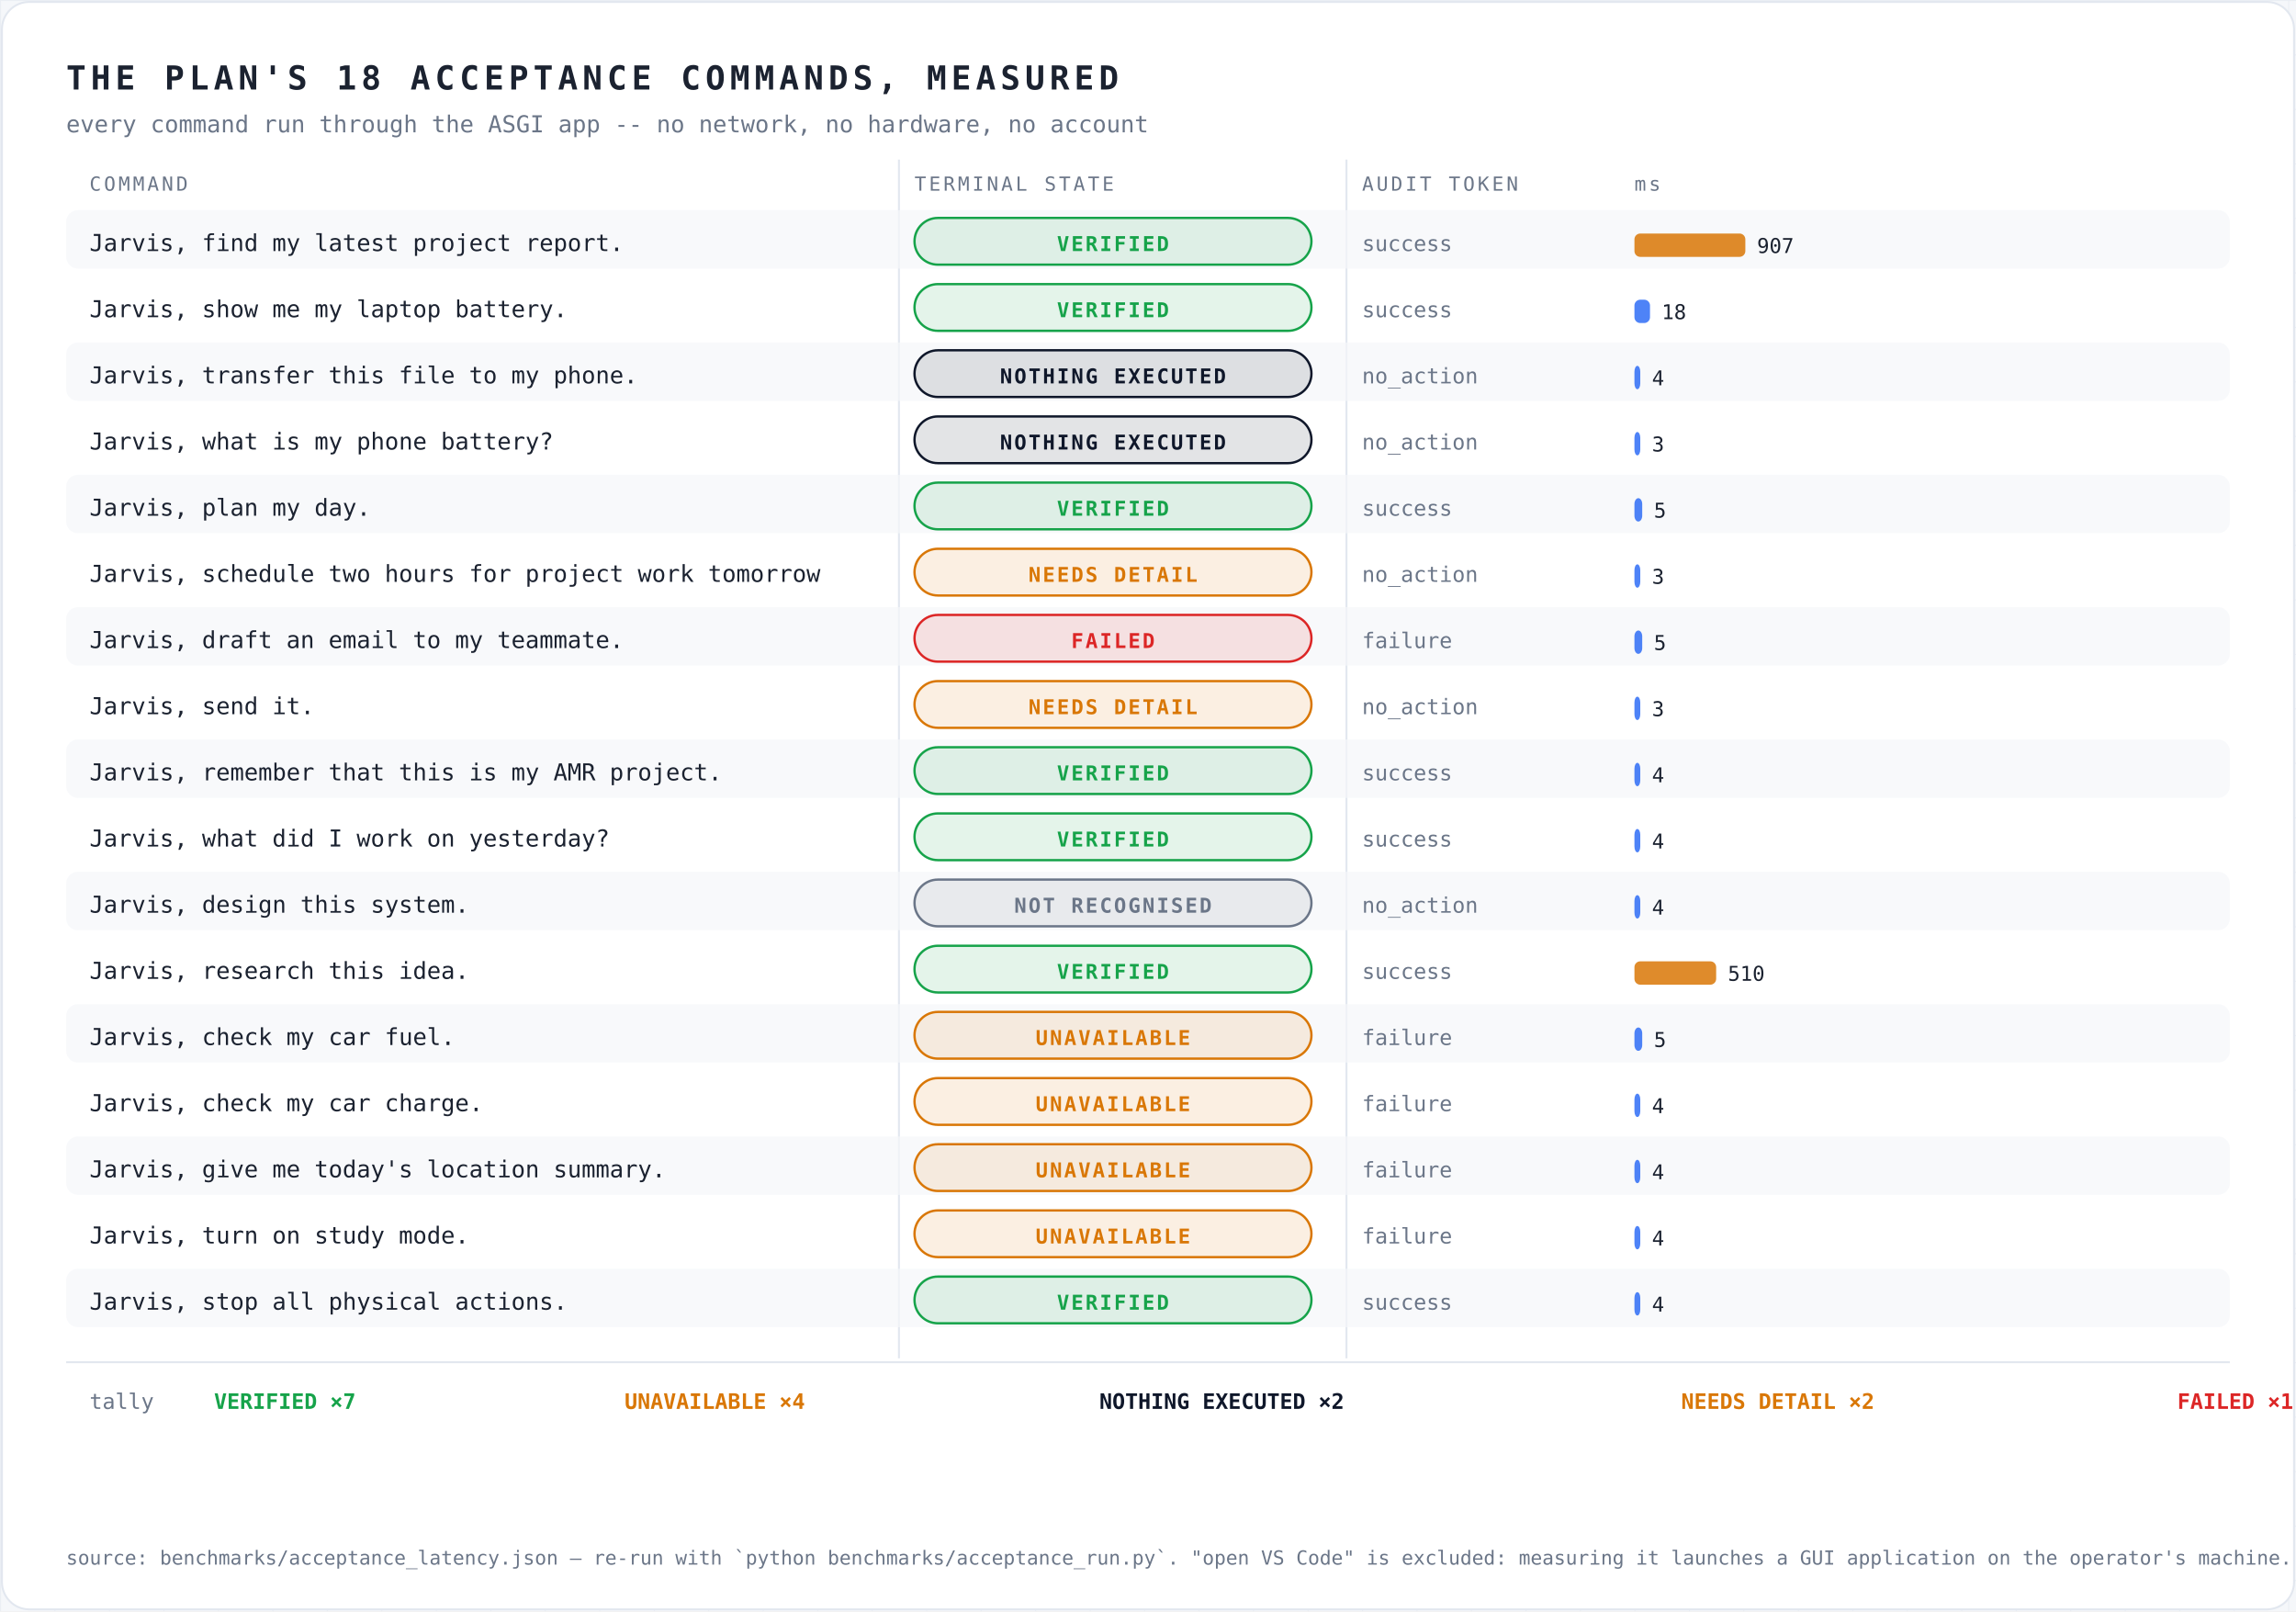
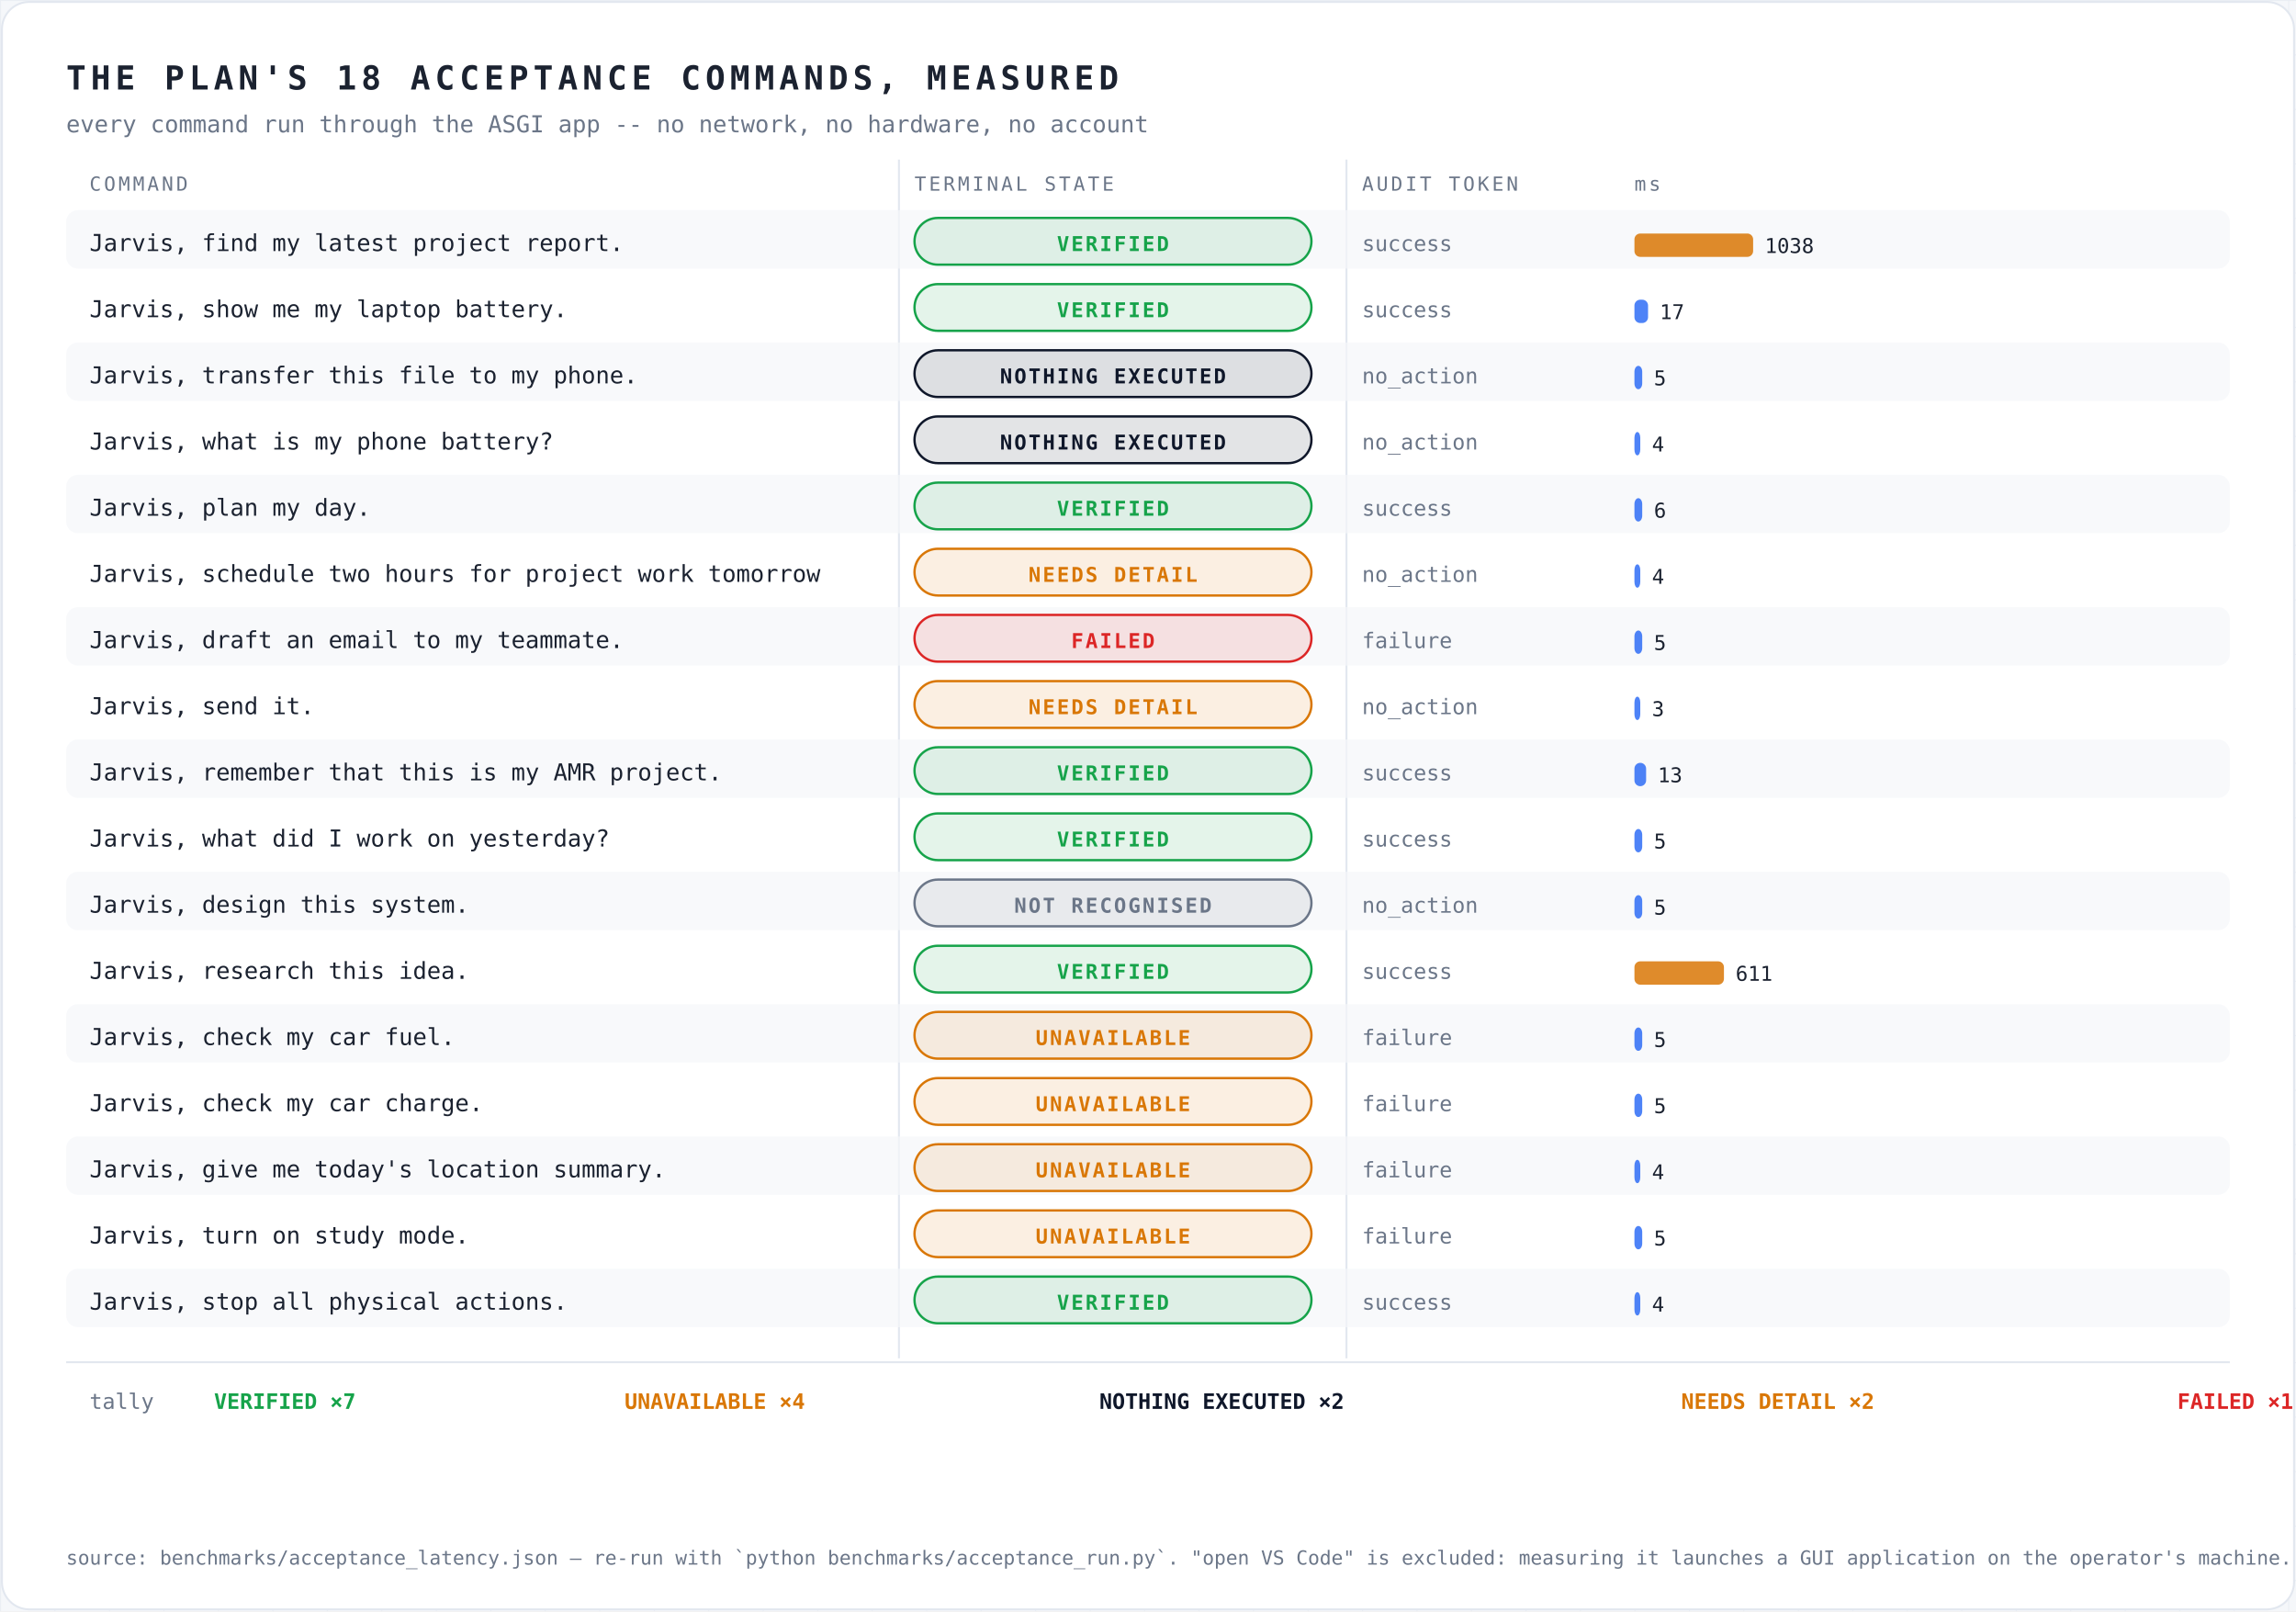
<svg xmlns="http://www.w3.org/2000/svg" width="1180" height="828" viewBox="0 0 1180 828" role="img" aria-label="THE PLAN'S 18 ACCEPTANCE COMMANDS, MEASURED: every command run through the ASGI app -- no network, no hardware, no account">
  <defs>
    <pattern id="grid" width="28" height="28" patternUnits="userSpaceOnUse">
      <path d="M28 0H0v28" fill="none" stroke="#e2e7ef" stroke-width="1" />
    </pattern>
  </defs>
  <rect width="100%" height="100%" fill="#f5f7fa" />
  <rect width="100%" height="100%" fill="url(#grid)" opacity=".55" />
  <rect x="1" y="1" width="1178" height="826" rx="14" fill="#ffffff" stroke="#e2e7ef" />
  <text x="34" y="46" font-family="ui-monospace, 'SF Mono', Menlo, Consolas, monospace" font-size="17" font-weight="700" letter-spacing="2.4" fill="#1b2230">THE PLAN'S 18 ACCEPTANCE COMMANDS, MEASURED</text>
  <text x="34" y="68" font-family="ui-monospace, 'SF Mono', Menlo, Consolas, monospace" font-size="12" fill="#6b7688">every command run through the ASGI app -- no network, no hardware, no account</text>
  <text x="46" y="98" font-family="ui-monospace, 'SF Mono', Menlo, Consolas, monospace" font-size="10" letter-spacing="1.4" fill="#6b7688">COMMAND</text>
  <text x="470" y="98" font-family="ui-monospace, 'SF Mono', Menlo, Consolas, monospace" font-size="10" letter-spacing="1.4" fill="#6b7688">TERMINAL STATE</text>
  <text x="700" y="98" font-family="ui-monospace, 'SF Mono', Menlo, Consolas, monospace" font-size="10" letter-spacing="1.4" fill="#6b7688">AUDIT TOKEN</text>
  <text x="840" y="98" font-family="ui-monospace, 'SF Mono', Menlo, Consolas, monospace" font-size="10" letter-spacing="1.4" fill="#6b7688">ms</text>
  <line x1="462" y1="82" x2="462" y2="698" stroke="#e2e7ef" />
  <line x1="692" y1="82" x2="692" y2="698" stroke="#e2e7ef" />
  <rect x="34" y="108" width="1112" height="30" rx="6" fill="#f5f7fa" opacity=".7" />
  <text x="46" y="129" font-family="ui-monospace, 'SF Mono', Menlo, Consolas, monospace" font-size="12" fill="#1b2230">Jarvis, find my latest project report.</text>
  <rect x="470" y="112" width="204" height="24" rx="12" fill="#16a34a" opacity=".12" />
  <rect x="470" y="112" width="204" height="24" rx="12" fill="none" stroke="#16a34a" stroke-width="1.2" />
  <text x="572.0" y="129" text-anchor="middle" font-family="ui-monospace, 'SF Mono', Menlo, Consolas, monospace" font-size="10.5" font-weight="700" letter-spacing="1" fill="#16a34a">VERIFIED</text>
  <text x="700" y="129" font-family="ui-monospace, 'SF Mono', Menlo, Consolas, monospace" font-size="11" fill="#6b7688">success</text>
-   <rect x="840" y="120" width="57" height="12" rx="3" fill="#d97706" opacity=".85" />
-   <text x="903" y="130" font-family="ui-monospace, 'SF Mono', Menlo, Consolas, monospace" font-size="10.5" fill="#1b2230">907</text>
+   <rect x="840" y="120" width="61" height="12" rx="3" fill="#d97706" opacity=".85" />
+   <text x="907" y="130" font-family="ui-monospace, 'SF Mono', Menlo, Consolas, monospace" font-size="10.5" fill="#1b2230">1038</text>
  <text x="46" y="163" font-family="ui-monospace, 'SF Mono', Menlo, Consolas, monospace" font-size="12" fill="#1b2230">Jarvis, show me my laptop battery.</text>
  <rect x="470" y="146" width="204" height="24" rx="12" fill="#16a34a" opacity=".12" />
  <rect x="470" y="146" width="204" height="24" rx="12" fill="none" stroke="#16a34a" stroke-width="1.2" />
  <text x="572.0" y="163" text-anchor="middle" font-family="ui-monospace, 'SF Mono', Menlo, Consolas, monospace" font-size="10.5" font-weight="700" letter-spacing="1" fill="#16a34a">VERIFIED</text>
  <text x="700" y="163" font-family="ui-monospace, 'SF Mono', Menlo, Consolas, monospace" font-size="11" fill="#6b7688">success</text>
-   <rect x="840" y="154" width="8" height="12" rx="3" fill="#2f6df6" opacity=".85" />
-   <text x="854" y="164" font-family="ui-monospace, 'SF Mono', Menlo, Consolas, monospace" font-size="10.5" fill="#1b2230">18</text>
+   <rect x="840" y="154" width="7" height="12" rx="3" fill="#2f6df6" opacity=".85" />
+   <text x="853" y="164" font-family="ui-monospace, 'SF Mono', Menlo, Consolas, monospace" font-size="10.5" fill="#1b2230">17</text>
  <rect x="34" y="176" width="1112" height="30" rx="6" fill="#f5f7fa" opacity=".7" />
  <text x="46" y="197" font-family="ui-monospace, 'SF Mono', Menlo, Consolas, monospace" font-size="12" fill="#1b2230">Jarvis, transfer this file to my phone.</text>
  <rect x="470" y="180" width="204" height="24" rx="12" fill="#0f172a" opacity=".12" />
  <rect x="470" y="180" width="204" height="24" rx="12" fill="none" stroke="#0f172a" stroke-width="1.2" />
  <text x="572.0" y="197" text-anchor="middle" font-family="ui-monospace, 'SF Mono', Menlo, Consolas, monospace" font-size="10.5" font-weight="700" letter-spacing="1" fill="#0f172a">NOTHING EXECUTED</text>
  <text x="700" y="197" font-family="ui-monospace, 'SF Mono', Menlo, Consolas, monospace" font-size="11" fill="#6b7688">no_action</text>
-   <rect x="840" y="188" width="3" height="12" rx="3" fill="#2f6df6" opacity=".85" />
-   <text x="849" y="198" font-family="ui-monospace, 'SF Mono', Menlo, Consolas, monospace" font-size="10.5" fill="#1b2230">4</text>
+   <rect x="840" y="188" width="4" height="12" rx="3" fill="#2f6df6" opacity=".85" />
+   <text x="850" y="198" font-family="ui-monospace, 'SF Mono', Menlo, Consolas, monospace" font-size="10.5" fill="#1b2230">5</text>
  <text x="46" y="231" font-family="ui-monospace, 'SF Mono', Menlo, Consolas, monospace" font-size="12" fill="#1b2230">Jarvis, what is my phone battery?</text>
  <rect x="470" y="214" width="204" height="24" rx="12" fill="#0f172a" opacity=".12" />
  <rect x="470" y="214" width="204" height="24" rx="12" fill="none" stroke="#0f172a" stroke-width="1.2" />
  <text x="572.0" y="231" text-anchor="middle" font-family="ui-monospace, 'SF Mono', Menlo, Consolas, monospace" font-size="10.5" font-weight="700" letter-spacing="1" fill="#0f172a">NOTHING EXECUTED</text>
  <text x="700" y="231" font-family="ui-monospace, 'SF Mono', Menlo, Consolas, monospace" font-size="11" fill="#6b7688">no_action</text>
  <rect x="840" y="222" width="3" height="12" rx="3" fill="#2f6df6" opacity=".85" />
-   <text x="849" y="232" font-family="ui-monospace, 'SF Mono', Menlo, Consolas, monospace" font-size="10.5" fill="#1b2230">3</text>
+   <text x="849" y="232" font-family="ui-monospace, 'SF Mono', Menlo, Consolas, monospace" font-size="10.5" fill="#1b2230">4</text>
  <rect x="34" y="244" width="1112" height="30" rx="6" fill="#f5f7fa" opacity=".7" />
  <text x="46" y="265" font-family="ui-monospace, 'SF Mono', Menlo, Consolas, monospace" font-size="12" fill="#1b2230">Jarvis, plan my day.</text>
  <rect x="470" y="248" width="204" height="24" rx="12" fill="#16a34a" opacity=".12" />
  <rect x="470" y="248" width="204" height="24" rx="12" fill="none" stroke="#16a34a" stroke-width="1.2" />
  <text x="572.0" y="265" text-anchor="middle" font-family="ui-monospace, 'SF Mono', Menlo, Consolas, monospace" font-size="10.5" font-weight="700" letter-spacing="1" fill="#16a34a">VERIFIED</text>
  <text x="700" y="265" font-family="ui-monospace, 'SF Mono', Menlo, Consolas, monospace" font-size="11" fill="#6b7688">success</text>
  <rect x="840" y="256" width="4" height="12" rx="3" fill="#2f6df6" opacity=".85" />
-   <text x="850" y="266" font-family="ui-monospace, 'SF Mono', Menlo, Consolas, monospace" font-size="10.5" fill="#1b2230">5</text>
+   <text x="850" y="266" font-family="ui-monospace, 'SF Mono', Menlo, Consolas, monospace" font-size="10.5" fill="#1b2230">6</text>
  <text x="46" y="299" font-family="ui-monospace, 'SF Mono', Menlo, Consolas, monospace" font-size="12" fill="#1b2230">Jarvis, schedule two hours for project work tomorrow</text>
  <rect x="470" y="282" width="204" height="24" rx="12" fill="#d97706" opacity=".12" />
  <rect x="470" y="282" width="204" height="24" rx="12" fill="none" stroke="#d97706" stroke-width="1.2" />
  <text x="572.0" y="299" text-anchor="middle" font-family="ui-monospace, 'SF Mono', Menlo, Consolas, monospace" font-size="10.5" font-weight="700" letter-spacing="1" fill="#d97706">NEEDS DETAIL</text>
  <text x="700" y="299" font-family="ui-monospace, 'SF Mono', Menlo, Consolas, monospace" font-size="11" fill="#6b7688">no_action</text>
  <rect x="840" y="290" width="3" height="12" rx="3" fill="#2f6df6" opacity=".85" />
-   <text x="849" y="300" font-family="ui-monospace, 'SF Mono', Menlo, Consolas, monospace" font-size="10.5" fill="#1b2230">3</text>
+   <text x="849" y="300" font-family="ui-monospace, 'SF Mono', Menlo, Consolas, monospace" font-size="10.5" fill="#1b2230">4</text>
  <rect x="34" y="312" width="1112" height="30" rx="6" fill="#f5f7fa" opacity=".7" />
  <text x="46" y="333" font-family="ui-monospace, 'SF Mono', Menlo, Consolas, monospace" font-size="12" fill="#1b2230">Jarvis, draft an email to my teammate.</text>
  <rect x="470" y="316" width="204" height="24" rx="12" fill="#dc2626" opacity=".12" />
  <rect x="470" y="316" width="204" height="24" rx="12" fill="none" stroke="#dc2626" stroke-width="1.2" />
  <text x="572.0" y="333" text-anchor="middle" font-family="ui-monospace, 'SF Mono', Menlo, Consolas, monospace" font-size="10.5" font-weight="700" letter-spacing="1" fill="#dc2626">FAILED</text>
  <text x="700" y="333" font-family="ui-monospace, 'SF Mono', Menlo, Consolas, monospace" font-size="11" fill="#6b7688">failure</text>
  <rect x="840" y="324" width="4" height="12" rx="3" fill="#2f6df6" opacity=".85" />
  <text x="850" y="334" font-family="ui-monospace, 'SF Mono', Menlo, Consolas, monospace" font-size="10.5" fill="#1b2230">5</text>
  <text x="46" y="367" font-family="ui-monospace, 'SF Mono', Menlo, Consolas, monospace" font-size="12" fill="#1b2230">Jarvis, send it.</text>
  <rect x="470" y="350" width="204" height="24" rx="12" fill="#d97706" opacity=".12" />
  <rect x="470" y="350" width="204" height="24" rx="12" fill="none" stroke="#d97706" stroke-width="1.2" />
  <text x="572.0" y="367" text-anchor="middle" font-family="ui-monospace, 'SF Mono', Menlo, Consolas, monospace" font-size="10.5" font-weight="700" letter-spacing="1" fill="#d97706">NEEDS DETAIL</text>
  <text x="700" y="367" font-family="ui-monospace, 'SF Mono', Menlo, Consolas, monospace" font-size="11" fill="#6b7688">no_action</text>
  <rect x="840" y="358" width="3" height="12" rx="3" fill="#2f6df6" opacity=".85" />
  <text x="849" y="368" font-family="ui-monospace, 'SF Mono', Menlo, Consolas, monospace" font-size="10.5" fill="#1b2230">3</text>
  <rect x="34" y="380" width="1112" height="30" rx="6" fill="#f5f7fa" opacity=".7" />
  <text x="46" y="401" font-family="ui-monospace, 'SF Mono', Menlo, Consolas, monospace" font-size="12" fill="#1b2230">Jarvis, remember that this is my AMR project.</text>
  <rect x="470" y="384" width="204" height="24" rx="12" fill="#16a34a" opacity=".12" />
  <rect x="470" y="384" width="204" height="24" rx="12" fill="none" stroke="#16a34a" stroke-width="1.2" />
  <text x="572.0" y="401" text-anchor="middle" font-family="ui-monospace, 'SF Mono', Menlo, Consolas, monospace" font-size="10.5" font-weight="700" letter-spacing="1" fill="#16a34a">VERIFIED</text>
  <text x="700" y="401" font-family="ui-monospace, 'SF Mono', Menlo, Consolas, monospace" font-size="11" fill="#6b7688">success</text>
-   <rect x="840" y="392" width="3" height="12" rx="3" fill="#2f6df6" opacity=".85" />
-   <text x="849" y="402" font-family="ui-monospace, 'SF Mono', Menlo, Consolas, monospace" font-size="10.5" fill="#1b2230">4</text>
+   <rect x="840" y="392" width="6" height="12" rx="3" fill="#2f6df6" opacity=".85" />
+   <text x="852" y="402" font-family="ui-monospace, 'SF Mono', Menlo, Consolas, monospace" font-size="10.5" fill="#1b2230">13</text>
  <text x="46" y="435" font-family="ui-monospace, 'SF Mono', Menlo, Consolas, monospace" font-size="12" fill="#1b2230">Jarvis, what did I work on yesterday?</text>
  <rect x="470" y="418" width="204" height="24" rx="12" fill="#16a34a" opacity=".12" />
  <rect x="470" y="418" width="204" height="24" rx="12" fill="none" stroke="#16a34a" stroke-width="1.2" />
  <text x="572.0" y="435" text-anchor="middle" font-family="ui-monospace, 'SF Mono', Menlo, Consolas, monospace" font-size="10.5" font-weight="700" letter-spacing="1" fill="#16a34a">VERIFIED</text>
  <text x="700" y="435" font-family="ui-monospace, 'SF Mono', Menlo, Consolas, monospace" font-size="11" fill="#6b7688">success</text>
-   <rect x="840" y="426" width="3" height="12" rx="3" fill="#2f6df6" opacity=".85" />
-   <text x="849" y="436" font-family="ui-monospace, 'SF Mono', Menlo, Consolas, monospace" font-size="10.5" fill="#1b2230">4</text>
+   <rect x="840" y="426" width="4" height="12" rx="3" fill="#2f6df6" opacity=".85" />
+   <text x="850" y="436" font-family="ui-monospace, 'SF Mono', Menlo, Consolas, monospace" font-size="10.5" fill="#1b2230">5</text>
  <rect x="34" y="448" width="1112" height="30" rx="6" fill="#f5f7fa" opacity=".7" />
  <text x="46" y="469" font-family="ui-monospace, 'SF Mono', Menlo, Consolas, monospace" font-size="12" fill="#1b2230">Jarvis, design this system.</text>
  <rect x="470" y="452" width="204" height="24" rx="12" fill="#6b7688" opacity=".12" />
  <rect x="470" y="452" width="204" height="24" rx="12" fill="none" stroke="#6b7688" stroke-width="1.2" />
  <text x="572.0" y="469" text-anchor="middle" font-family="ui-monospace, 'SF Mono', Menlo, Consolas, monospace" font-size="10.5" font-weight="700" letter-spacing="1" fill="#6b7688">NOT RECOGNISED</text>
  <text x="700" y="469" font-family="ui-monospace, 'SF Mono', Menlo, Consolas, monospace" font-size="11" fill="#6b7688">no_action</text>
-   <rect x="840" y="460" width="3" height="12" rx="3" fill="#2f6df6" opacity=".85" />
-   <text x="849" y="470" font-family="ui-monospace, 'SF Mono', Menlo, Consolas, monospace" font-size="10.5" fill="#1b2230">4</text>
+   <rect x="840" y="460" width="4" height="12" rx="3" fill="#2f6df6" opacity=".85" />
+   <text x="850" y="470" font-family="ui-monospace, 'SF Mono', Menlo, Consolas, monospace" font-size="10.5" fill="#1b2230">5</text>
  <text x="46" y="503" font-family="ui-monospace, 'SF Mono', Menlo, Consolas, monospace" font-size="12" fill="#1b2230">Jarvis, research this idea.</text>
  <rect x="470" y="486" width="204" height="24" rx="12" fill="#16a34a" opacity=".12" />
  <rect x="470" y="486" width="204" height="24" rx="12" fill="none" stroke="#16a34a" stroke-width="1.2" />
  <text x="572.0" y="503" text-anchor="middle" font-family="ui-monospace, 'SF Mono', Menlo, Consolas, monospace" font-size="10.5" font-weight="700" letter-spacing="1" fill="#16a34a">VERIFIED</text>
  <text x="700" y="503" font-family="ui-monospace, 'SF Mono', Menlo, Consolas, monospace" font-size="11" fill="#6b7688">success</text>
-   <rect x="840" y="494" width="42" height="12" rx="3" fill="#d97706" opacity=".85" />
-   <text x="888" y="504" font-family="ui-monospace, 'SF Mono', Menlo, Consolas, monospace" font-size="10.5" fill="#1b2230">510</text>
+   <rect x="840" y="494" width="46" height="12" rx="3" fill="#d97706" opacity=".85" />
+   <text x="892" y="504" font-family="ui-monospace, 'SF Mono', Menlo, Consolas, monospace" font-size="10.5" fill="#1b2230">611</text>
  <rect x="34" y="516" width="1112" height="30" rx="6" fill="#f5f7fa" opacity=".7" />
  <text x="46" y="537" font-family="ui-monospace, 'SF Mono', Menlo, Consolas, monospace" font-size="12" fill="#1b2230">Jarvis, check my car fuel.</text>
  <rect x="470" y="520" width="204" height="24" rx="12" fill="#d97706" opacity=".12" />
  <rect x="470" y="520" width="204" height="24" rx="12" fill="none" stroke="#d97706" stroke-width="1.2" />
  <text x="572.0" y="537" text-anchor="middle" font-family="ui-monospace, 'SF Mono', Menlo, Consolas, monospace" font-size="10.5" font-weight="700" letter-spacing="1" fill="#d97706">UNAVAILABLE</text>
  <text x="700" y="537" font-family="ui-monospace, 'SF Mono', Menlo, Consolas, monospace" font-size="11" fill="#6b7688">failure</text>
  <rect x="840" y="528" width="4" height="12" rx="3" fill="#2f6df6" opacity=".85" />
  <text x="850" y="538" font-family="ui-monospace, 'SF Mono', Menlo, Consolas, monospace" font-size="10.5" fill="#1b2230">5</text>
  <text x="46" y="571" font-family="ui-monospace, 'SF Mono', Menlo, Consolas, monospace" font-size="12" fill="#1b2230">Jarvis, check my car charge.</text>
  <rect x="470" y="554" width="204" height="24" rx="12" fill="#d97706" opacity=".12" />
  <rect x="470" y="554" width="204" height="24" rx="12" fill="none" stroke="#d97706" stroke-width="1.2" />
  <text x="572.0" y="571" text-anchor="middle" font-family="ui-monospace, 'SF Mono', Menlo, Consolas, monospace" font-size="10.5" font-weight="700" letter-spacing="1" fill="#d97706">UNAVAILABLE</text>
  <text x="700" y="571" font-family="ui-monospace, 'SF Mono', Menlo, Consolas, monospace" font-size="11" fill="#6b7688">failure</text>
-   <rect x="840" y="562" width="3" height="12" rx="3" fill="#2f6df6" opacity=".85" />
-   <text x="849" y="572" font-family="ui-monospace, 'SF Mono', Menlo, Consolas, monospace" font-size="10.5" fill="#1b2230">4</text>
+   <rect x="840" y="562" width="4" height="12" rx="3" fill="#2f6df6" opacity=".85" />
+   <text x="850" y="572" font-family="ui-monospace, 'SF Mono', Menlo, Consolas, monospace" font-size="10.5" fill="#1b2230">5</text>
  <rect x="34" y="584" width="1112" height="30" rx="6" fill="#f5f7fa" opacity=".7" />
  <text x="46" y="605" font-family="ui-monospace, 'SF Mono', Menlo, Consolas, monospace" font-size="12" fill="#1b2230">Jarvis, give me today's location summary.</text>
  <rect x="470" y="588" width="204" height="24" rx="12" fill="#d97706" opacity=".12" />
  <rect x="470" y="588" width="204" height="24" rx="12" fill="none" stroke="#d97706" stroke-width="1.2" />
  <text x="572.0" y="605" text-anchor="middle" font-family="ui-monospace, 'SF Mono', Menlo, Consolas, monospace" font-size="10.5" font-weight="700" letter-spacing="1" fill="#d97706">UNAVAILABLE</text>
  <text x="700" y="605" font-family="ui-monospace, 'SF Mono', Menlo, Consolas, monospace" font-size="11" fill="#6b7688">failure</text>
  <rect x="840" y="596" width="3" height="12" rx="3" fill="#2f6df6" opacity=".85" />
  <text x="849" y="606" font-family="ui-monospace, 'SF Mono', Menlo, Consolas, monospace" font-size="10.5" fill="#1b2230">4</text>
  <text x="46" y="639" font-family="ui-monospace, 'SF Mono', Menlo, Consolas, monospace" font-size="12" fill="#1b2230">Jarvis, turn on study mode.</text>
  <rect x="470" y="622" width="204" height="24" rx="12" fill="#d97706" opacity=".12" />
  <rect x="470" y="622" width="204" height="24" rx="12" fill="none" stroke="#d97706" stroke-width="1.2" />
  <text x="572.0" y="639" text-anchor="middle" font-family="ui-monospace, 'SF Mono', Menlo, Consolas, monospace" font-size="10.5" font-weight="700" letter-spacing="1" fill="#d97706">UNAVAILABLE</text>
  <text x="700" y="639" font-family="ui-monospace, 'SF Mono', Menlo, Consolas, monospace" font-size="11" fill="#6b7688">failure</text>
-   <rect x="840" y="630" width="3" height="12" rx="3" fill="#2f6df6" opacity=".85" />
-   <text x="849" y="640" font-family="ui-monospace, 'SF Mono', Menlo, Consolas, monospace" font-size="10.5" fill="#1b2230">4</text>
+   <rect x="840" y="630" width="4" height="12" rx="3" fill="#2f6df6" opacity=".85" />
+   <text x="850" y="640" font-family="ui-monospace, 'SF Mono', Menlo, Consolas, monospace" font-size="10.5" fill="#1b2230">5</text>
  <rect x="34" y="652" width="1112" height="30" rx="6" fill="#f5f7fa" opacity=".7" />
  <text x="46" y="673" font-family="ui-monospace, 'SF Mono', Menlo, Consolas, monospace" font-size="12" fill="#1b2230">Jarvis, stop all physical actions.</text>
  <rect x="470" y="656" width="204" height="24" rx="12" fill="#16a34a" opacity=".12" />
  <rect x="470" y="656" width="204" height="24" rx="12" fill="none" stroke="#16a34a" stroke-width="1.2" />
  <text x="572.0" y="673" text-anchor="middle" font-family="ui-monospace, 'SF Mono', Menlo, Consolas, monospace" font-size="10.5" font-weight="700" letter-spacing="1" fill="#16a34a">VERIFIED</text>
  <text x="700" y="673" font-family="ui-monospace, 'SF Mono', Menlo, Consolas, monospace" font-size="11" fill="#6b7688">success</text>
  <rect x="840" y="664" width="3" height="12" rx="3" fill="#2f6df6" opacity=".85" />
  <text x="849" y="674" font-family="ui-monospace, 'SF Mono', Menlo, Consolas, monospace" font-size="10.5" fill="#1b2230">4</text>
  <line x1="34" y1="700" x2="1146" y2="700" stroke="#e2e7ef" />
  <text x="46" y="724" font-family="ui-monospace, 'SF Mono', Menlo, Consolas, monospace" font-size="11" fill="#6b7688">tally</text>
  <text x="110" y="724" font-family="ui-monospace, 'SF Mono', Menlo, Consolas, monospace" font-size="11" font-weight="700" fill="#16a34a">VERIFIED ×7</text>
  <text x="321" y="724" font-family="ui-monospace, 'SF Mono', Menlo, Consolas, monospace" font-size="11" font-weight="700" fill="#d97706">UNAVAILABLE ×4</text>
  <text x="565" y="724" font-family="ui-monospace, 'SF Mono', Menlo, Consolas, monospace" font-size="11" font-weight="700" fill="#0f172a">NOTHING EXECUTED ×2</text>
  <text x="864" y="724" font-family="ui-monospace, 'SF Mono', Menlo, Consolas, monospace" font-size="11" font-weight="700" fill="#d97706">NEEDS DETAIL ×2</text>
  <text x="1119" y="724" font-family="ui-monospace, 'SF Mono', Menlo, Consolas, monospace" font-size="11" font-weight="700" fill="#dc2626">FAILED ×1</text>
  <text x="1308" y="724" font-family="ui-monospace, 'SF Mono', Menlo, Consolas, monospace" font-size="11" font-weight="700" fill="#6b7688">NOT RECOGNISED ×1</text>
  <text x="34" y="804" font-family="ui-monospace, 'SF Mono', Menlo, Consolas, monospace" font-size="10" fill="#6b7688">source: benchmarks/acceptance_latency.json — re-run with `python benchmarks/acceptance_run.py`. "open VS Code" is excluded: measuring it launches a GUI application on the operator's machine.</text>
</svg>
